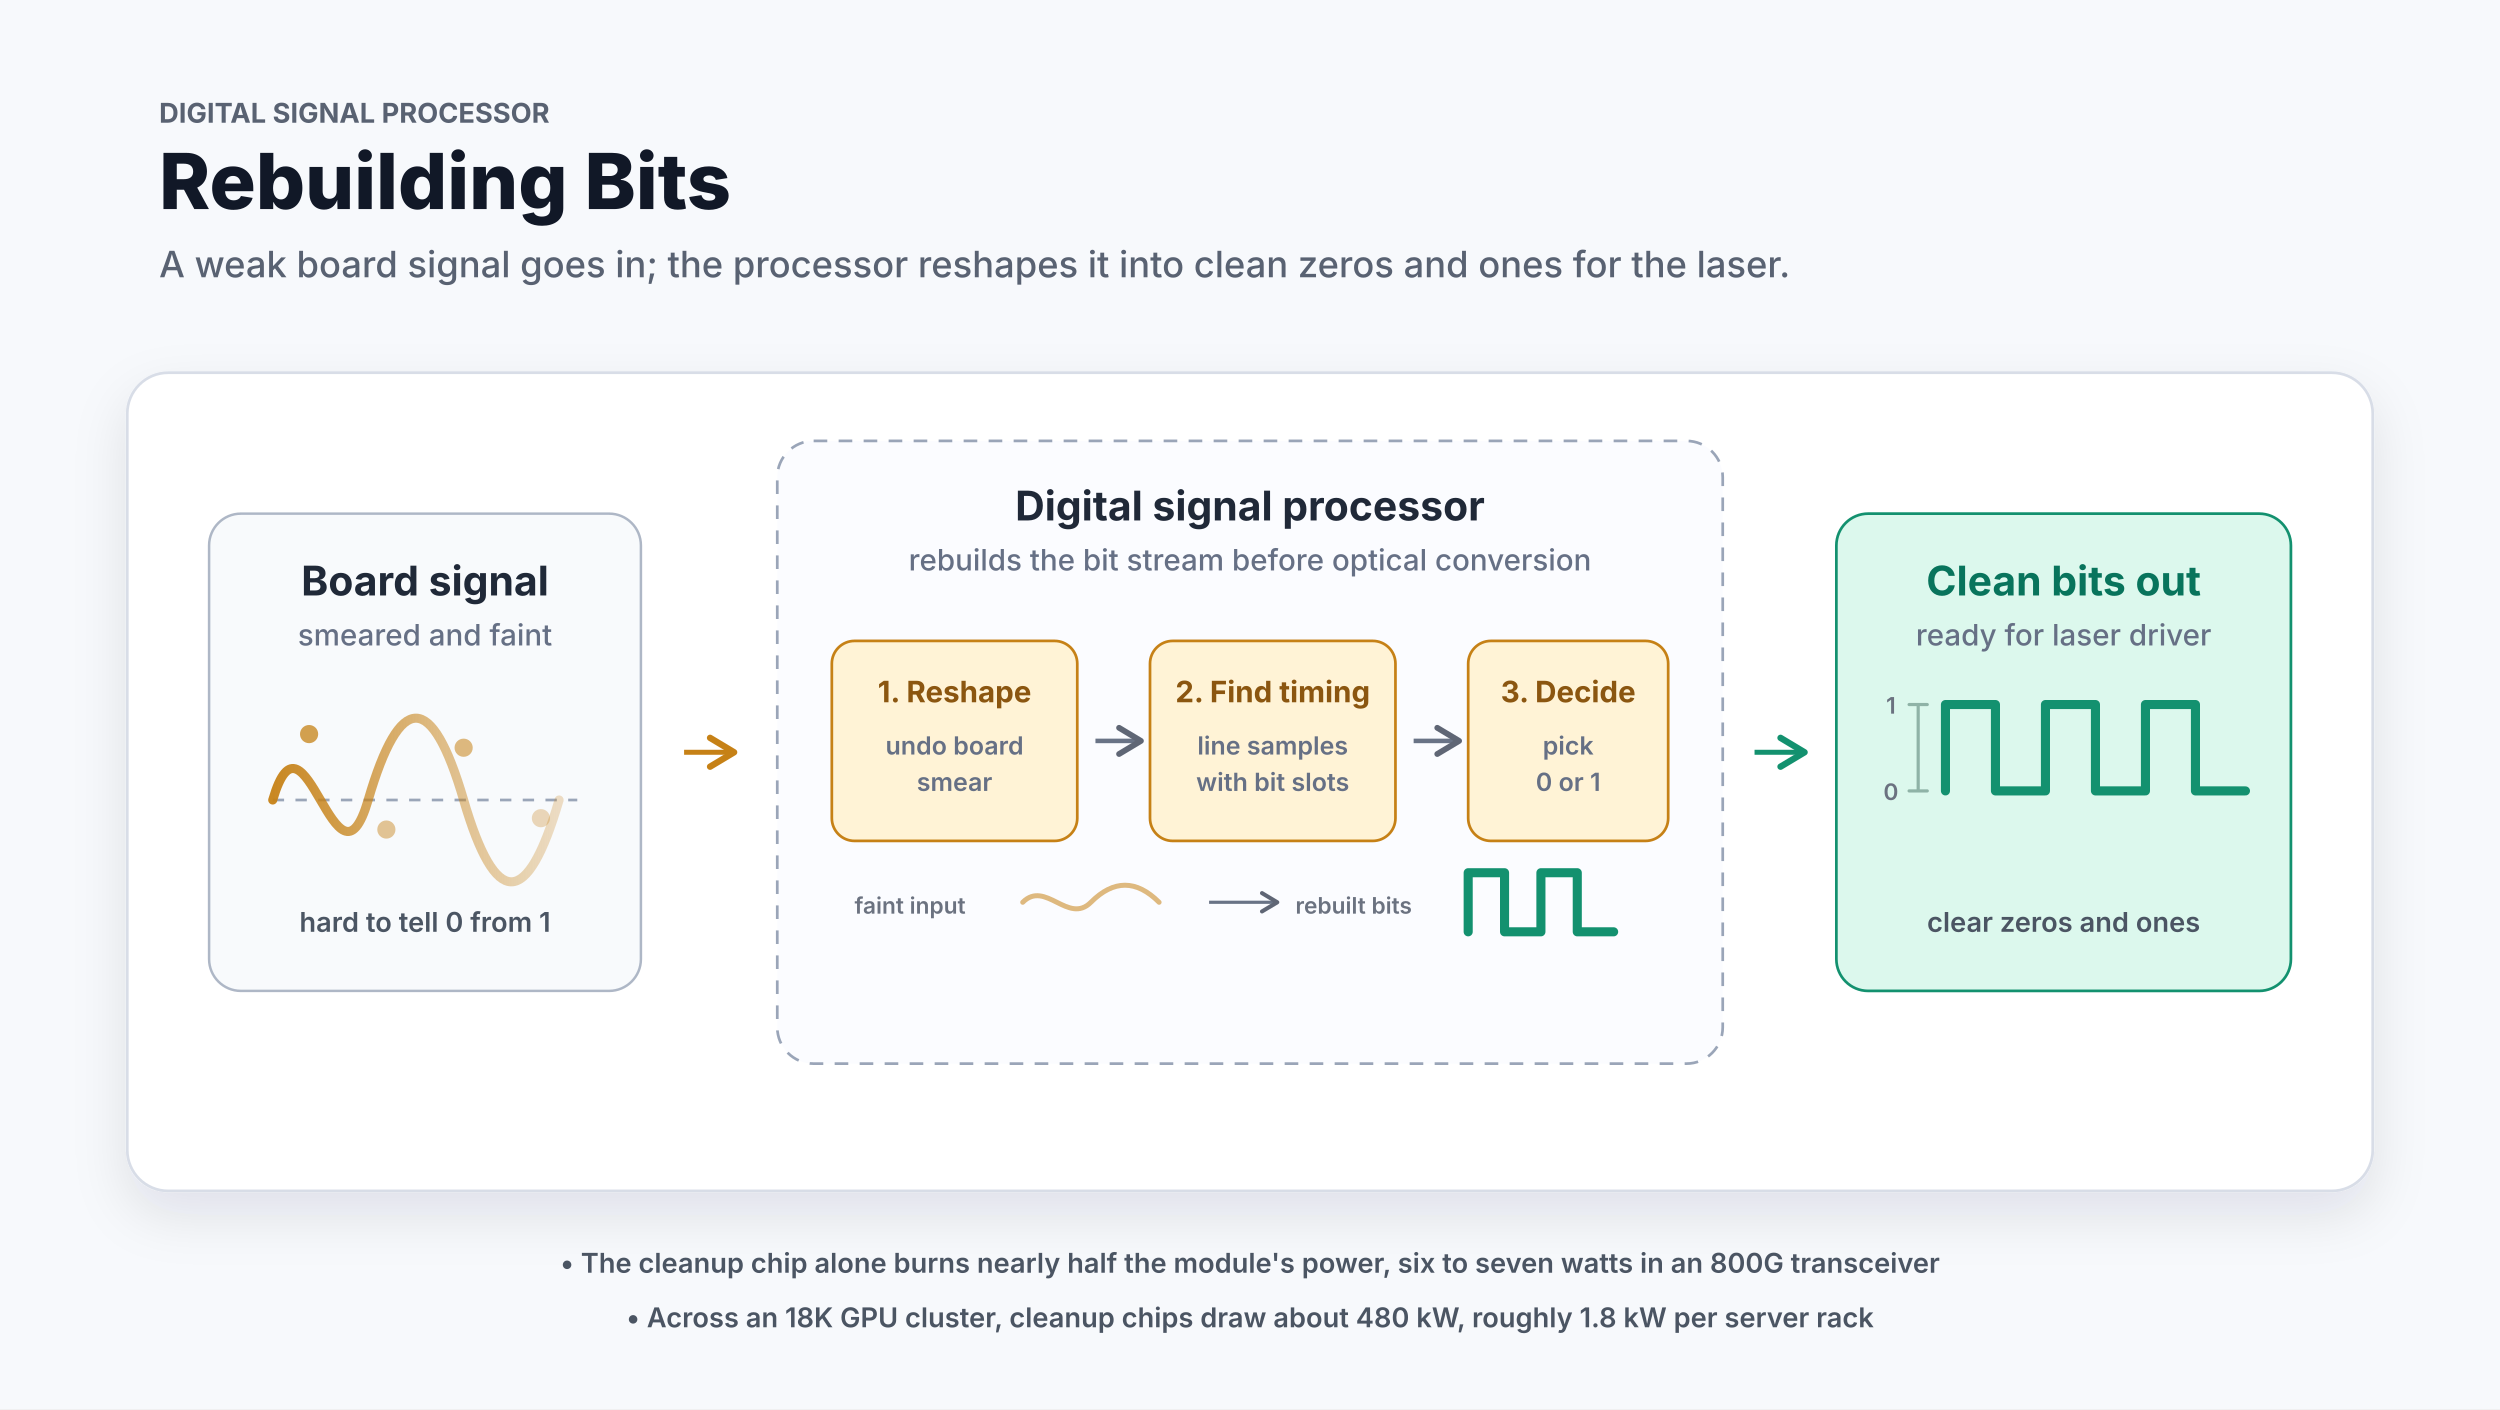
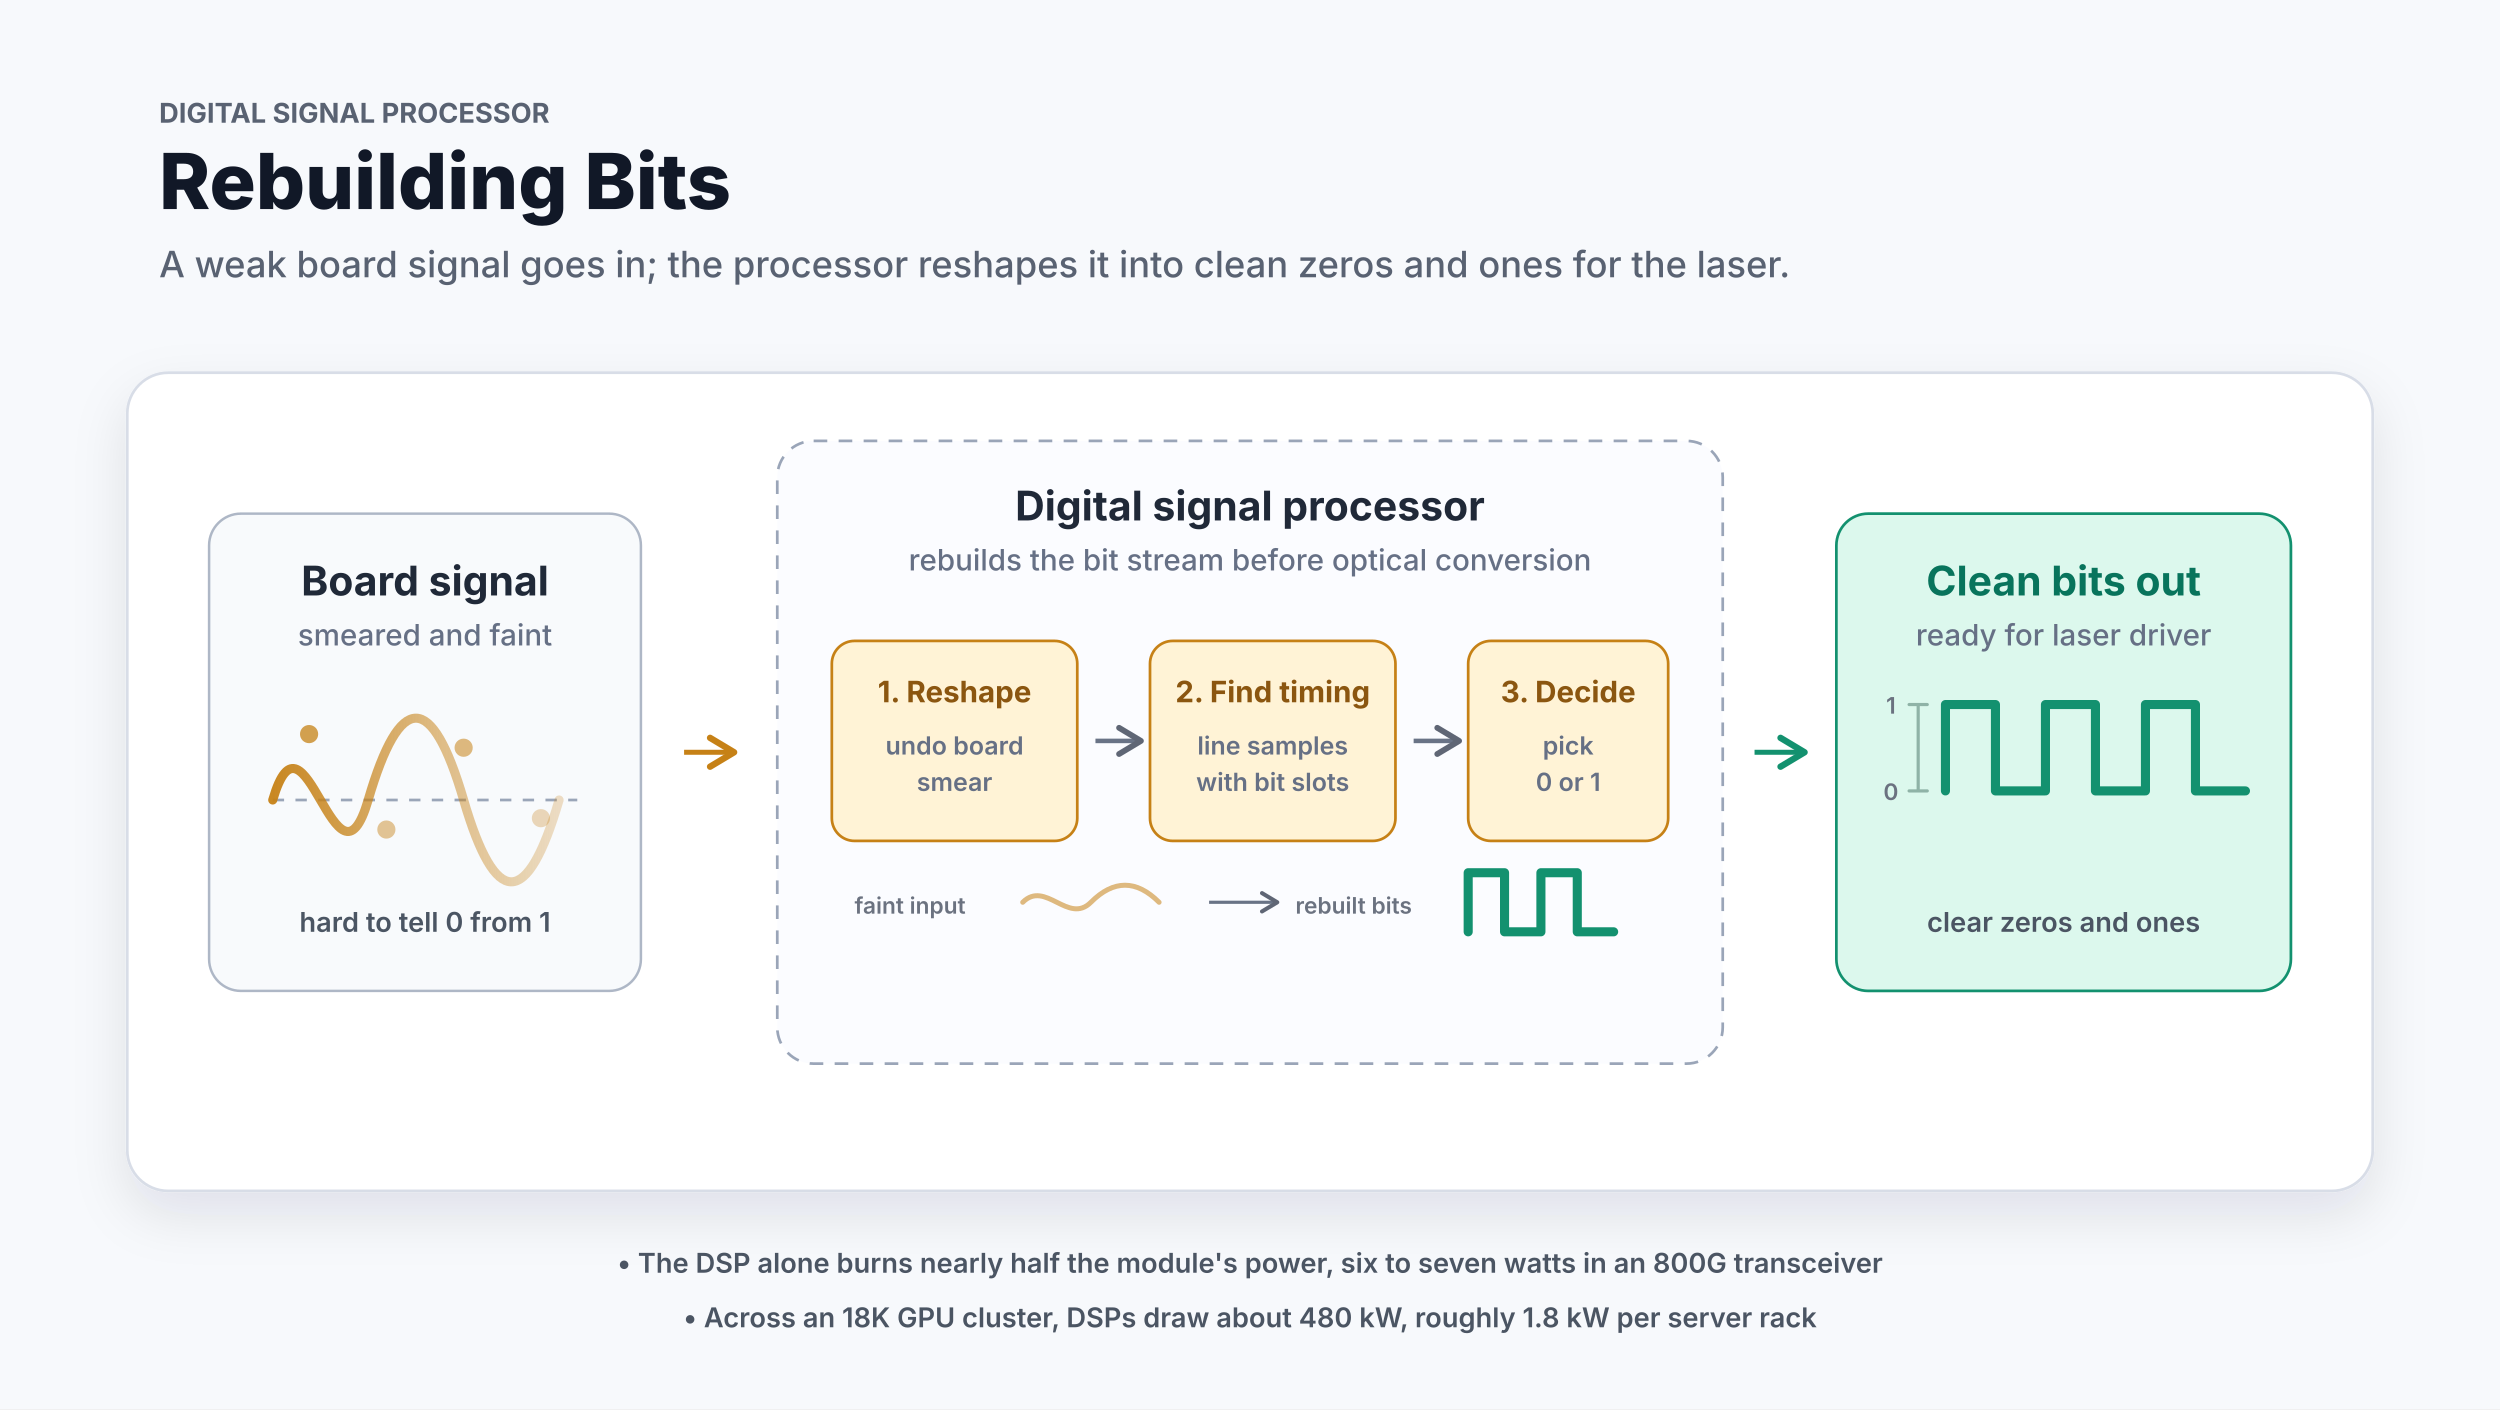
<svg xmlns="http://www.w3.org/2000/svg" width="1100" height="620" viewBox="0 0 1100 620" role="img">
  <defs>
    <filter id="soft-shadow" x="-8%" y="-12%" width="116%" height="132%">
      <feDropShadow dx="0" dy="10" stdDeviation="12" flood-color="#172033" flood-opacity="0.10" />
    </filter>
    <marker id="arrow-neutral" viewBox="0 0 10 10" refX="8" refY="5" markerWidth="8" markerHeight="8" orient="auto">
      <path d="M2 1.4 L8 5 L2 8.6" fill="none" stroke="#5f6675" stroke-width="1.6" stroke-linecap="round" stroke-linejoin="round" />
    </marker>
    <marker id="arrow-active" viewBox="0 0 10 10" refX="8" refY="5" markerWidth="8" markerHeight="8" orient="auto">
      <path d="M2 1.4 L8 5 L2 8.6" fill="none" stroke="#c68116" stroke-width="1.6" stroke-linecap="round" stroke-linejoin="round" />
    </marker>
    <marker id="arrow-clean" viewBox="0 0 10 10" refX="8" refY="5" markerWidth="8" markerHeight="8" orient="auto">
      <path d="M2 1.4 L8 5 L2 8.6" fill="none" stroke="#13916f" stroke-width="1.6" stroke-linecap="round" stroke-linejoin="round" />
    </marker>
    <linearGradient id="signal-fade" x1="0" x2="1" y1="0" y2="0">
      <stop offset="0" stop-color="#c68116" stop-opacity="0.95" />
      <stop offset="0.58" stop-color="#c68116" stop-opacity="0.52" />
      <stop offset="1" stop-color="#c68116" stop-opacity="0.25" />
    </linearGradient>
  </defs>
  <style>
    svg {
      background: #f7f9fc;
      color: #172033;
      font-family: Inter, ui-sans-serif, system-ui, -apple-system, BlinkMacSystemFont, "Segoe UI", sans-serif;
      letter-spacing: 0;
    }

    .page-bg {
      fill: #f7f9fc;
    }

    .title {
      fill: #111827;
      font-size: 34px;
      font-weight: 760;
    }

    .subtitle {
      fill: #596272;
      font-size: 16px;
      font-weight: 450;
    }

    .eyebrow {
      fill: #596272;
      font-size: 12px;
      font-weight: 700;
    }

    .panel {
      fill: #ffffff;
      stroke: #d8dde7;
      stroke-width: 1.2;
      filter: url(#soft-shadow);
    }

    .block-title {
      fill: #202938;
      font-size: 18px;
      font-weight: 740;
    }

    .block-subtitle {
      fill: #667085;
      font-size: 13px;
      font-weight: 520;
    }

    .active-box {
      fill: #fff3d6;
      stroke: #c68116;
      stroke-width: 1.2;
    }

    .active-text {
      fill: #8b5610;
    }

    .clean-box {
      fill: #dcf8ed;
      stroke: #13916f;
      stroke-width: 1.2;
    }

    .clean-text {
      fill: #08745c;
    }

    .muted-box {
      fill: #f8fafc;
      stroke: #aeb7c6;
      stroke-width: 1.1;
    }

    .chip {
      fill: #fbfcff;
      stroke: #9aa5b8;
      stroke-width: 1.2;
      stroke-dasharray: 6 5;
    }

    .step-title {
      font-size: 13px;
      font-weight: 740;
    }

    .step-copy {
      fill: #667085;
      font-size: 11px;
      font-weight: 560;
    }

    .label {
      fill: #4b5563;
      font-size: 12px;
      font-weight: 620;
    }

    .tiny {
      fill: #6b7280;
      font-size: 10px;
      font-weight: 620;
    }

    .flow-neutral {
      stroke: #697386;
      stroke-width: 2;
      fill: none;
      marker-end: url(#arrow-neutral);
    }

    .flow-active {
      stroke: #c68116;
      stroke-width: 2.2;
      fill: none;
      marker-end: url(#arrow-active);
    }

    .flow-clean {
      stroke: #13916f;
      stroke-width: 2.2;
      fill: none;
      marker-end: url(#arrow-clean);
    }

    .wave-faint {
      stroke: url(#signal-fade);
      stroke-width: 4;
      fill: none;
      stroke-linecap: round;
    }

    .wave-clean {
      stroke: #13916f;
      stroke-width: 4;
      fill: none;
      stroke-linecap: round;
      stroke-linejoin: round;
    }

    .threshold {
      stroke: #9aa5b8;
      stroke-width: 1.2;
      stroke-dasharray: 5 5;
    }
  </style>
  <rect class="page-bg" width="1100" height="620" />
  <text class="eyebrow" x="70" y="54">DIGITAL SIGNAL PROCESSOR</text>
  <text class="title" x="70" y="92">Rebuilding Bits</text>
  <text class="subtitle" x="70" y="122">A weak board signal goes in; the processor reshapes it into clean zeros and ones for the laser.</text>
  <rect class="panel" x="56" y="164" width="988" height="360" rx="18" />
  <g transform="translate(92 226)">
    <rect class="muted-box" x="0" y="0" width="190" height="210" rx="14" />
    <text class="block-title" x="95" y="36" text-anchor="middle">Board signal</text>
    <text class="block-subtitle" x="95" y="58" text-anchor="middle">smeared and faint</text>
    <path class="threshold" d="M28 126 H162" />
    <path class="wave-faint" d="M28 126 C42 78, 56 174, 70 126 S98 78, 112 126 S140 174, 154 126" />
    <circle cx="44" cy="97" r="4" fill="#c68116" opacity="0.75" />
    <circle cx="78" cy="139" r="4" fill="#c68116" opacity="0.45" />
    <circle cx="112" cy="103" r="4" fill="#c68116" opacity="0.55" />
    <circle cx="146" cy="134" r="4" fill="#c68116" opacity="0.30" />
    <text class="label" x="95" y="184" text-anchor="middle">hard to tell 0 from 1</text>
  </g>
  <path class="flow-active" d="M301 331 H323" />
  <g transform="translate(342 194)">
    <rect class="chip" x="0" y="0" width="416" height="274" rx="16" />
    <text class="block-title" x="208" y="35" text-anchor="middle">Digital signal processor</text>
    <text class="block-subtitle" x="208" y="57" text-anchor="middle">rebuilds the bit stream before optical conversion</text>
    <g transform="translate(24 88)">
      <rect class="active-box" x="0" y="0" width="108" height="88" rx="10" />
      <text class="step-title active-text" x="54" y="27" text-anchor="middle">1. Reshape</text>
      <text class="step-copy" x="54" y="50" text-anchor="middle">undo board</text>
      <text class="step-copy" x="54" y="66" text-anchor="middle">smear</text>
    </g>
    <path class="flow-neutral" d="M140 132 H160" />
    <g transform="translate(164 88)">
      <rect class="active-box" x="0" y="0" width="108" height="88" rx="10" />
      <text class="step-title active-text" x="54" y="27" text-anchor="middle">2. Find timing</text>
      <text class="step-copy" x="54" y="50" text-anchor="middle">line samples</text>
      <text class="step-copy" x="54" y="66" text-anchor="middle">with bit slots</text>
    </g>
    <path class="flow-neutral" d="M280 132 H300" />
    <g transform="translate(304 88)">
      <rect class="active-box" x="0" y="0" width="88" height="88" rx="10" />
      <text class="step-title active-text" x="44" y="27" text-anchor="middle">3. Decide</text>
      <text class="step-copy" x="44" y="50" text-anchor="middle">pick</text>
      <text class="step-copy" x="44" y="66" text-anchor="middle">0 or 1</text>
    </g>
    <g transform="translate(52 208)">
      <text class="tiny" x="-18" y="0">faint input</text>
      <path d="M56 -5 C66 -15, 76 5, 86 -5 S106 -15, 116 -5" stroke="#c68116" stroke-width="2.2" fill="none" stroke-linecap="round" opacity="0.55" />
      <path d="M138 -5 H168" stroke="#697386" stroke-width="1.4" marker-end="url(#arrow-neutral)" fill="none" />
      <text class="tiny clean-text" x="176" y="0">rebuilt bits</text>
      <path class="wave-clean" d="M252 8 V-18 H268 V8 H284 V-18 H300 V8 H316" />
    </g>
  </g>
  <path class="flow-clean" d="M772 331 H794" />
  <g transform="translate(808 226)">
    <rect class="clean-box" x="0" y="0" width="200" height="210" rx="14" />
    <text class="block-title clean-text" x="100" y="36" text-anchor="middle">Clean bits out</text>
    <text class="block-subtitle" x="100" y="58" text-anchor="middle">ready for laser driver</text>
    <path d="M36 84 V122 M32 84 H40 M32 122 H40" stroke="#8fb3a7" stroke-width="1.4" fill="none" stroke-linecap="round" />
    <text class="tiny clean-text" x="24" y="88" text-anchor="middle">1</text>
    <text class="tiny clean-text" x="24" y="126" text-anchor="middle">0</text>
    <path class="wave-clean" d="M48 122 V84 H70 V122 H92 V84 H114 V122 H136 V84 H158 V122 H180" />
    <text class="label" x="100" y="184" text-anchor="middle">clear zeros and ones</text>
  </g>
-   <text class="label" x="550" y="560" text-anchor="middle">•  The cleanup chip alone burns nearly half the module's power, six to seven watts in an 800G transceiver</text>
-   <text class="label" x="550" y="584" text-anchor="middle">•  Across an 18K GPU cluster, cleanup chips draw about 480 kW, roughly 1.8 kW per server rack</text>
+   <text class="label" x="550" y="560" text-anchor="middle">•  The DSP alone burns nearly half the module's power, six to seven watts in an 800G transceiver</text>
+   <text class="label" x="550" y="584" text-anchor="middle">•  Across an 18K GPU cluster, DSPs draw about 480 kW, roughly 1.8 kW per server rack</text>
</svg>
